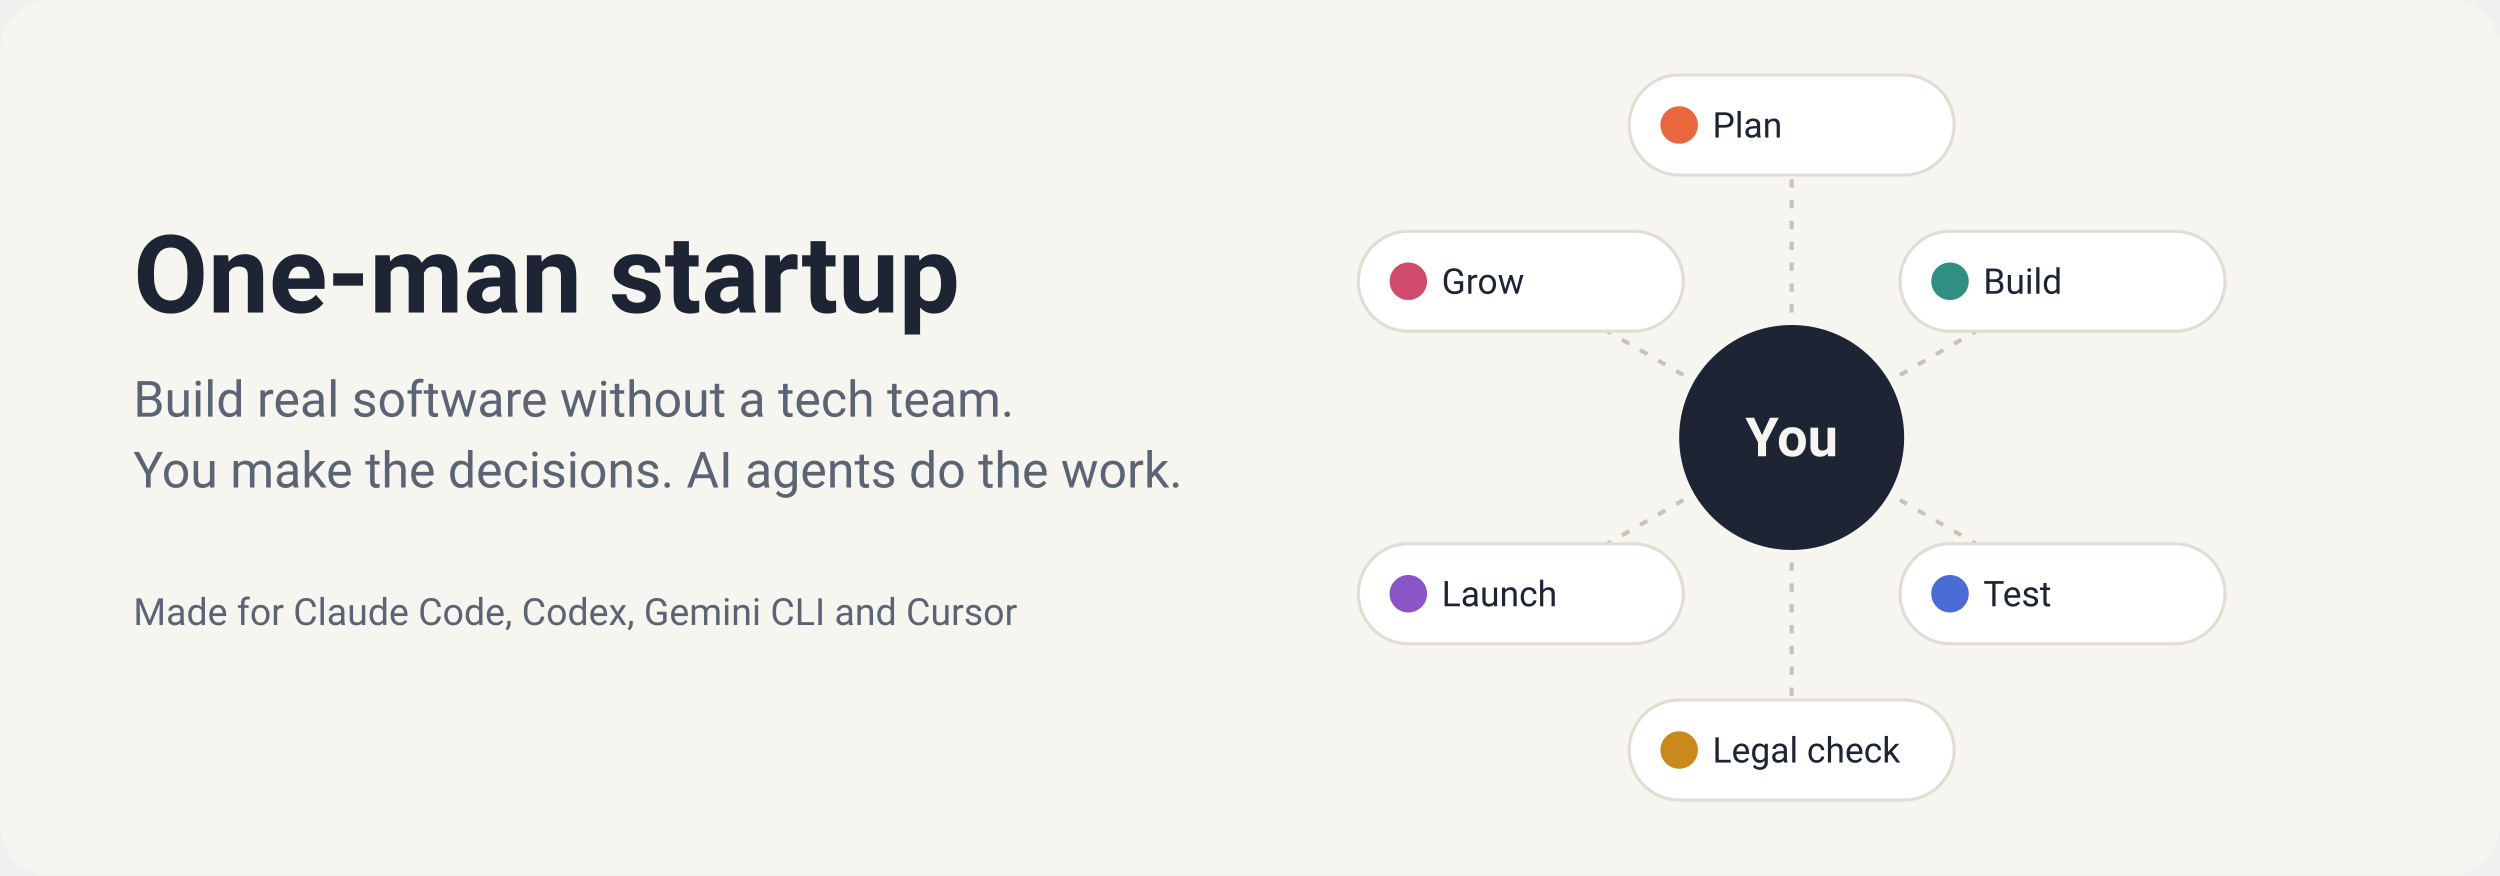
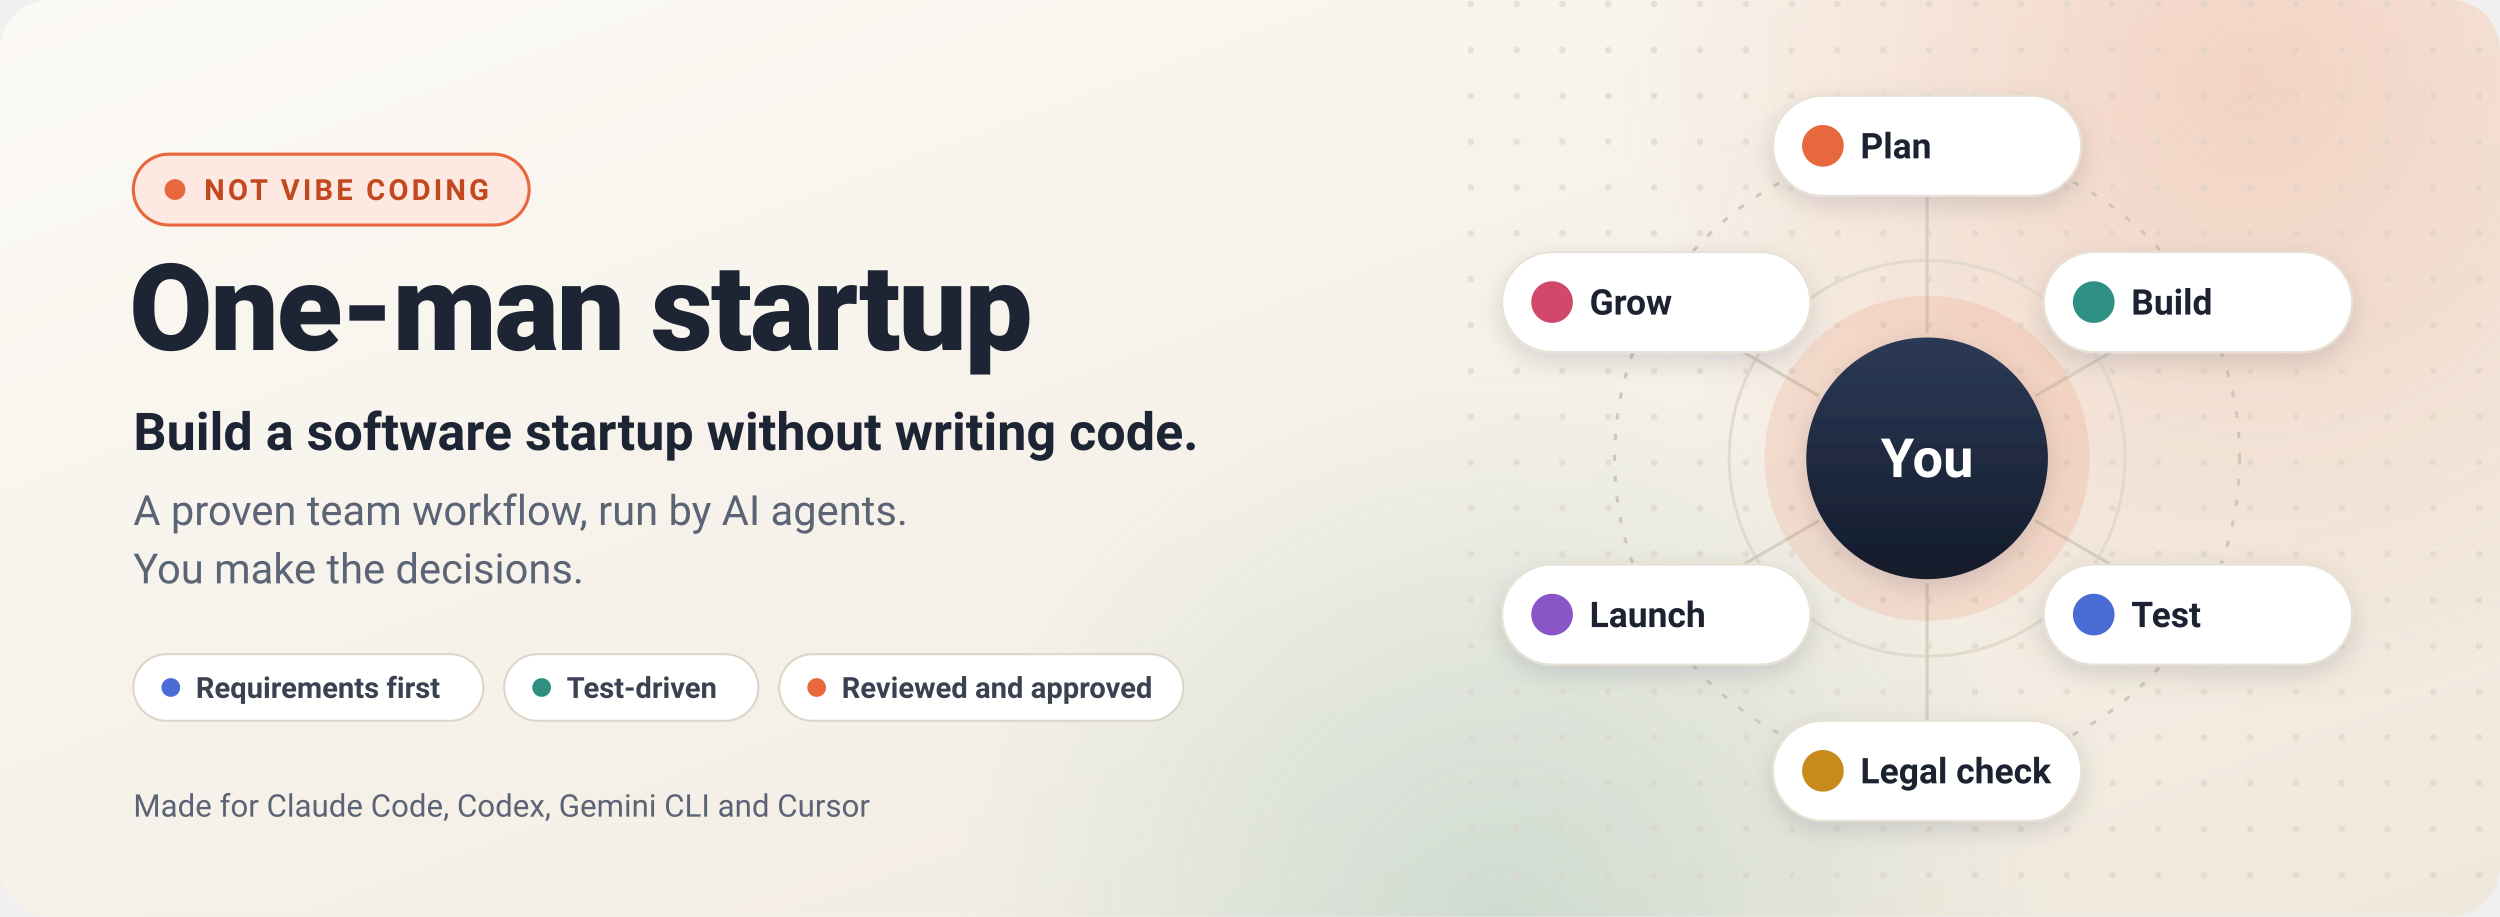
- <svg xmlns="http://www.w3.org/2000/svg" viewBox="0 0 1200 420" role="img" aria-labelledby="t d">
+ <svg xmlns="http://www.w3.org/2000/svg" viewBox="0 0 1200 440" role="img" aria-labelledby="t d">
  <style>
-     .bg { fill: #f7f5f0; }
-     .ink { fill: #1d2433; }
-     .soft { fill: #5b6475; }
-     .line { stroke: #c9c3b6; stroke-width: 2; fill: none; stroke-dasharray: 4 6; }
-     .you { fill: #1d2433; }
-     .youtxt { fill: #f7f5f0; }
-     .chip { fill: #ffffff; stroke: #e2ddd2; stroke-width: 1.5; }
+     .bg1 { stop-color: #fcfaf6; } .bg2 { stop-color: #efe8dc; }
+     .glowA { stop-color: #e8673c; } .glowB { stop-color: #2f8f83; }
+     .ink { fill: #1d2433; } .soft { fill: #5b6475; } .dot { fill: #d8d1c3; }
+     .ring { stroke: #cfc7b8; stroke-width: 1.5; fill: none; stroke-dasharray: 3 7; }
+     .ring2 { stroke: #e2dbcd; stroke-width: 1.5; fill: none; }
+     .spoke { stroke: #d6cfc1; stroke-width: 1.5; }
+     .you1 { stop-color: #2c3a57; } .you2 { stop-color: #141b2a; } .youtxt { fill: #ffffff; }
+     .halo { fill: #e8673c; opacity: 0.14; }
+     .chip { fill: #ffffff; stroke: #e7e1d5; stroke-width: 1; }
+     .badge { fill: #fde9e1; stroke: #e8673c; stroke-width: 1.5; } .badgetxt { fill: #c4481f; }
+     .tag { fill: #ffffff; stroke: #ddd6c8; stroke-width: 1; } .tagtxt { fill: #3a4252; }
    .c1 { fill: #e8673c; } .c2 { fill: #2f8f83; } .c3 { fill: #4a6cd4; }
    .c4 { fill: #c98a1b; } .c5 { fill: #8a55c7; } .c6 { fill: #d04a6b; }
    text { font-family: -apple-system, "Segoe UI", Roboto, Helvetica, Arial, sans-serif; }
    @media (prefers-color-scheme: dark) {
-       .bg { fill: #141922; } .ink { fill: #eef0f4; } .soft { fill: #a3abba; }
-       .line { stroke: #3a4250; } .you { fill: #f2efe8; } .youtxt { fill: #141922; }
-       .chip { fill: #1d2430; stroke: #2e3746; }
+       .bg1 { stop-color: #1a2131; } .bg2 { stop-color: #0e121a; }
+       .ink { fill: #eef0f4; } .soft { fill: #a3abba; } .dot { fill: #2a3242; }
+       .ring { stroke: #3a4354; } .ring2 { stroke: #262e3c; } .spoke { stroke: #333c4c; }
+       .you1 { stop-color: #f6f2ea; } .you2 { stop-color: #d9d2c4; } .youtxt { fill: #141922; }
+       .halo { opacity: 0.22; }
+       .chip { fill: #1f2734; stroke: #313a4a; }
+       .badge { fill: #3a2219; } .badgetxt { fill: #f39a76; }
+       .tag { fill: #1f2734; stroke: #313a4a; } .tagtxt { fill: #c9cfda; }
    }
  </style>
-   <rect class="bg" width="1200" height="420" rx="24" />
-   <text class="ink" x="64" y="150" font-size="52" font-weight="700">One-man startup</text>
-   <text class="soft" x="64" y="200" font-size="24">Build real software without a tech team.</text>
-   <text class="soft" x="64" y="234" font-size="24">You make the decisions. AI agents do the work.</text>
-   <text class="soft" x="64" y="300" font-size="18">Made for Claude Code, Codex, Gemini CLI and Cursor</text>
-   <g transform="translate(860 210)">
-     <path class="line" d="M0 0 L0 -150 M0 0 L130 -75 M0 0 L130 75 M0 0 L0 150 M0 0 L-130 75 M0 0 L-130 -75" />
-     <circle class="you" r="54" />
+   <defs>
+     <linearGradient id="bg" x1="0" y1="0" x2="1" y2="1">
+       <stop offset="0" class="bg1" />
+       <stop offset="1" class="bg2" />
+     </linearGradient>
+     <radialGradient id="gA">
+       <stop offset="0" class="glowA" stop-opacity="0.22" />
+       <stop offset="1" class="glowA" stop-opacity="0" />
+     </radialGradient>
+     <radialGradient id="gB">
+       <stop offset="0" class="glowB" stop-opacity="0.18" />
+       <stop offset="1" class="glowB" stop-opacity="0" />
+     </radialGradient>
+     <linearGradient id="you" x1="0" y1="0" x2="0" y2="1">
+       <stop offset="0" class="you1" />
+       <stop offset="1" class="you2" />
+     </linearGradient>
+     <pattern id="dots" width="22" height="22" patternUnits="userSpaceOnUse">
+       <circle class="dot" cx="2" cy="2" r="1.6" />
+     </pattern>
+     <filter id="sh" x="-30%" y="-40%" width="160%" height="200%">
+       <feDropShadow dx="0" dy="4" stdDeviation="6" flood-color="#1d2433" flood-opacity="0.13" />
+     </filter>
+     <clipPath id="frame">
+       <rect width="1200" height="440" rx="24" />
+     </clipPath>
+   </defs>
+   <g clip-path="url(#frame)">
+     <rect width="1200" height="440" fill="url(#bg)" />
+     <circle cx="1080" cy="40" r="300" fill="url(#gA)" />
+     <circle cx="720" cy="440" r="260" fill="url(#gB)" />
+     <rect x="700" y="0" width="500" height="440" fill="url(#dots)" opacity="0.6" />
+   </g>
+   <g transform="translate(64 74)">
+     <rect class="badge" width="190" height="34" rx="17" />
+     <circle class="c1" cx="20" cy="17" r="5" />
+     <text class="badgetxt" x="34" y="22" font-size="14" font-weight="700" letter-spacing="1.5">NOT VIBE CODING</text>
+   </g>
+   <text class="ink" x="62" y="168" font-size="58" font-weight="800" letter-spacing="-1">One-man startup</text>
+   <text class="ink" x="64" y="216" font-size="25" font-weight="600">Build a software startup without writing code.</text>
+   <text class="soft" x="64" y="252" font-size="20">A proven team workflow, run by AI agents.</text>
+   <text class="soft" x="64" y="280" font-size="20">You make the decisions.</text>
+   <g font-size="14" font-weight="600">
+     <g transform="translate(64 314)">
+       <rect class="tag" width="168" height="32" rx="16" />
+       <circle class="c3" cx="18" cy="16" r="4.5" />
+       <text class="tagtxt" x="30" y="21">Requirements first</text>
+     </g>
+     <g transform="translate(242 314)">
+       <rect class="tag" width="122" height="32" rx="16" />
+       <circle class="c2" cx="18" cy="16" r="4.5" />
+       <text class="tagtxt" x="30" y="21">Test-driven</text>
+     </g>
+     <g transform="translate(374 314)">
+       <rect class="tag" width="194" height="32" rx="16" />
+       <circle class="c1" cx="18" cy="16" r="4.5" />
+       <text class="tagtxt" x="30" y="21">Reviewed and approved</text>
+     </g>
+   </g>
+   <text class="soft" x="64" y="392" font-size="15">Made for Claude Code, Codex, Gemini CLI and Cursor</text>
+   <g transform="translate(925 220)">
+     <circle class="ring2" r="95" />
+     <circle class="ring" r="150" />
+     <path class="spoke" d="M0 -60 L0 -126 M52 -30 L109 -63 M52 30 L109 63 M0 60 L0 126 M-52 30 L-109 63 M-52 -30 L-109 -63" />
+     <circle class="halo" r="78" />
+     <circle r="58" fill="url(#you)" filter="url(#sh)" />
    <text class="youtxt" y="9" font-size="26" font-weight="700" text-anchor="middle">You</text>
-     <g transform="translate(0 -150)">
-       <rect class="chip" x="-78" y="-24" width="156" height="48" rx="24" />
-       <circle class="c1" cx="-54" r="9" />
-       <text class="ink" x="-38" y="6" font-size="17">Plan</text>
-     </g>
-     <g transform="translate(130 -75)">
-       <rect class="chip" x="-78" y="-24" width="156" height="48" rx="24" />
-       <circle class="c2" cx="-54" r="9" />
-       <text class="ink" x="-38" y="6" font-size="17">Build</text>
-     </g>
-     <g transform="translate(130 75)">
-       <rect class="chip" x="-78" y="-24" width="156" height="48" rx="24" />
-       <circle class="c3" cx="-54" r="9" />
-       <text class="ink" x="-38" y="6" font-size="17">Test</text>
-     </g>
-     <g transform="translate(0 150)">
-       <rect class="chip" x="-78" y="-24" width="156" height="48" rx="24" />
-       <circle class="c4" cx="-54" r="9" />
-       <text class="ink" x="-38" y="6" font-size="17">Legal check</text>
-     </g>
-     <g transform="translate(-130 75)">
-       <rect class="chip" x="-78" y="-24" width="156" height="48" rx="24" />
-       <circle class="c5" cx="-54" r="9" />
-       <text class="ink" x="-38" y="6" font-size="17">Launch</text>
-     </g>
-     <g transform="translate(-130 -75)">
-       <rect class="chip" x="-78" y="-24" width="156" height="48" rx="24" />
-       <circle class="c6" cx="-54" r="9" />
-       <text class="ink" x="-38" y="6" font-size="17">Grow</text>
+     <g font-size="17" font-weight="600">
+       <g transform="translate(0 -150)" filter="url(#sh)">
+         <rect class="chip" x="-74" y="-24" width="148" height="48" rx="24" />
+         <circle class="c1" cx="-50" r="10" />
+         <text class="ink" x="-32" y="6">Plan</text>
+       </g>
+       <g transform="translate(130 -75)" filter="url(#sh)">
+         <rect class="chip" x="-74" y="-24" width="148" height="48" rx="24" />
+         <circle class="c2" cx="-50" r="10" />
+         <text class="ink" x="-32" y="6">Build</text>
+       </g>
+       <g transform="translate(130 75)" filter="url(#sh)">
+         <rect class="chip" x="-74" y="-24" width="148" height="48" rx="24" />
+         <circle class="c3" cx="-50" r="10" />
+         <text class="ink" x="-32" y="6">Test</text>
+       </g>
+       <g transform="translate(0 150)" filter="url(#sh)">
+         <rect class="chip" x="-74" y="-24" width="148" height="48" rx="24" />
+         <circle class="c4" cx="-50" r="10" />
+         <text class="ink" x="-32" y="6">Legal check</text>
+       </g>
+       <g transform="translate(-130 75)" filter="url(#sh)">
+         <rect class="chip" x="-74" y="-24" width="148" height="48" rx="24" />
+         <circle class="c5" cx="-50" r="10" />
+         <text class="ink" x="-32" y="6">Launch</text>
+       </g>
+       <g transform="translate(-130 -75)" filter="url(#sh)">
+         <rect class="chip" x="-74" y="-24" width="148" height="48" rx="24" />
+         <circle class="c6" cx="-50" r="10" />
+         <text class="ink" x="-32" y="6">Grow</text>
+       </g>
    </g>
  </g>
</svg>
